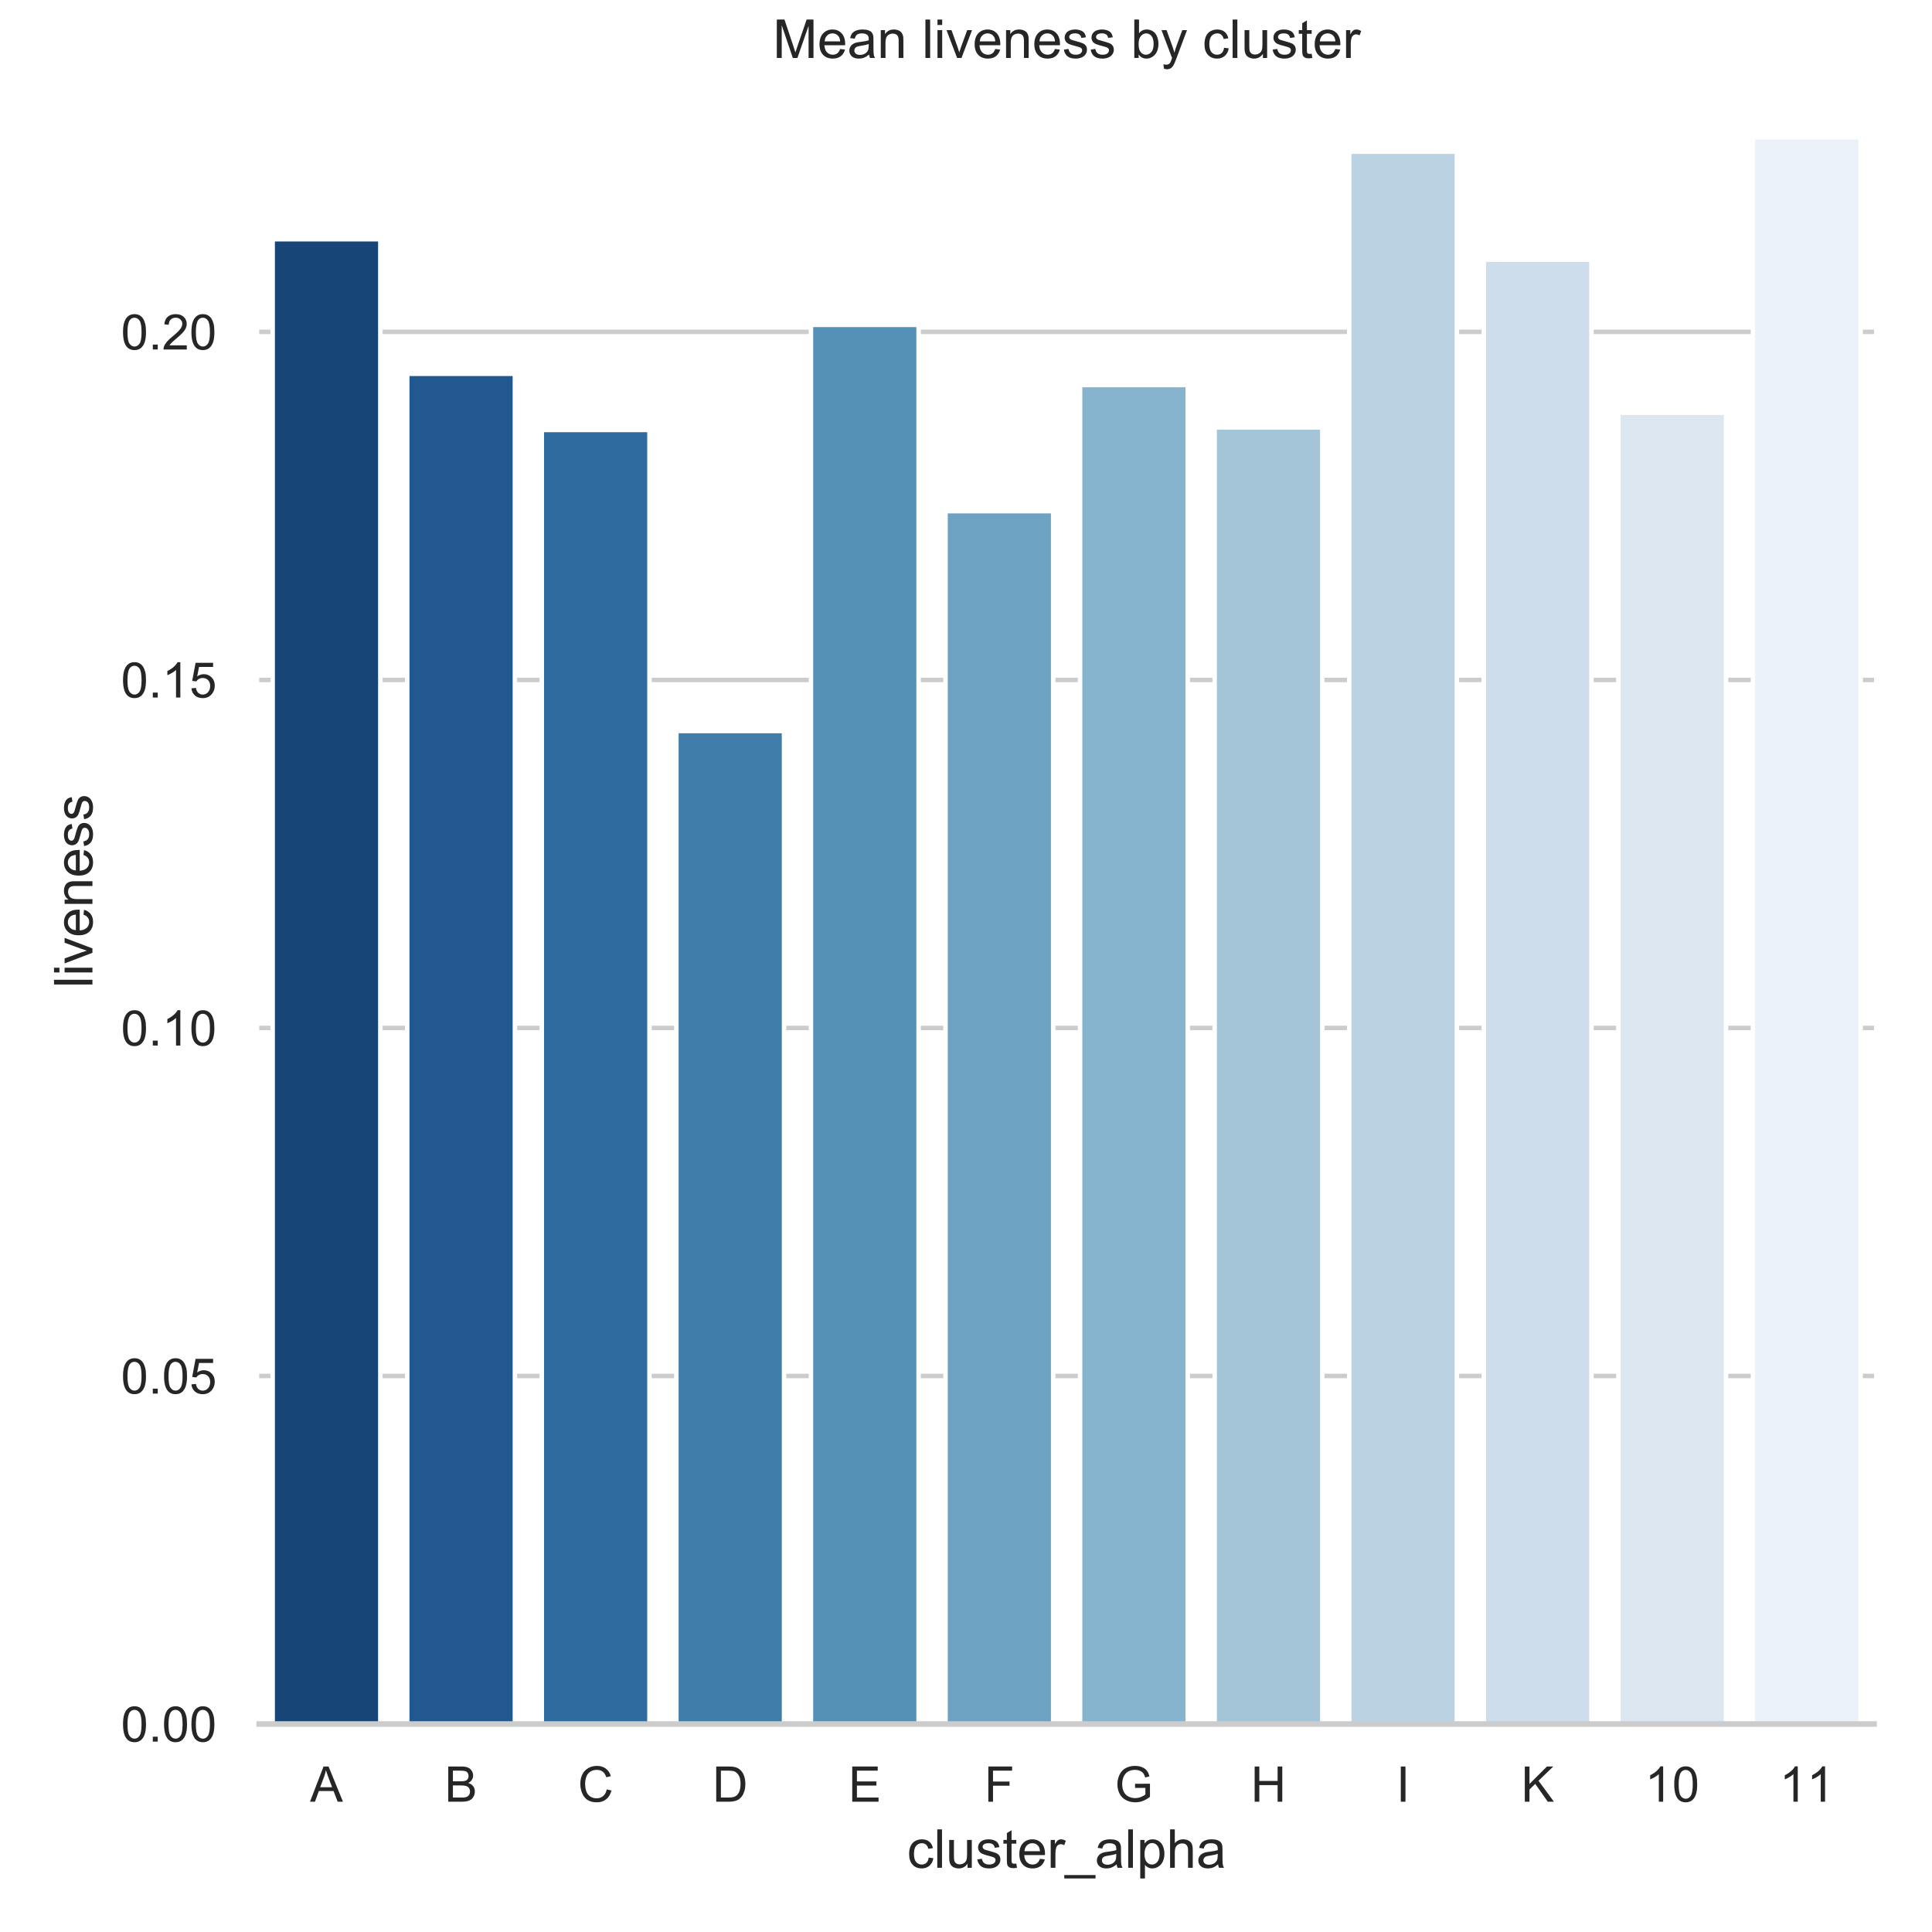
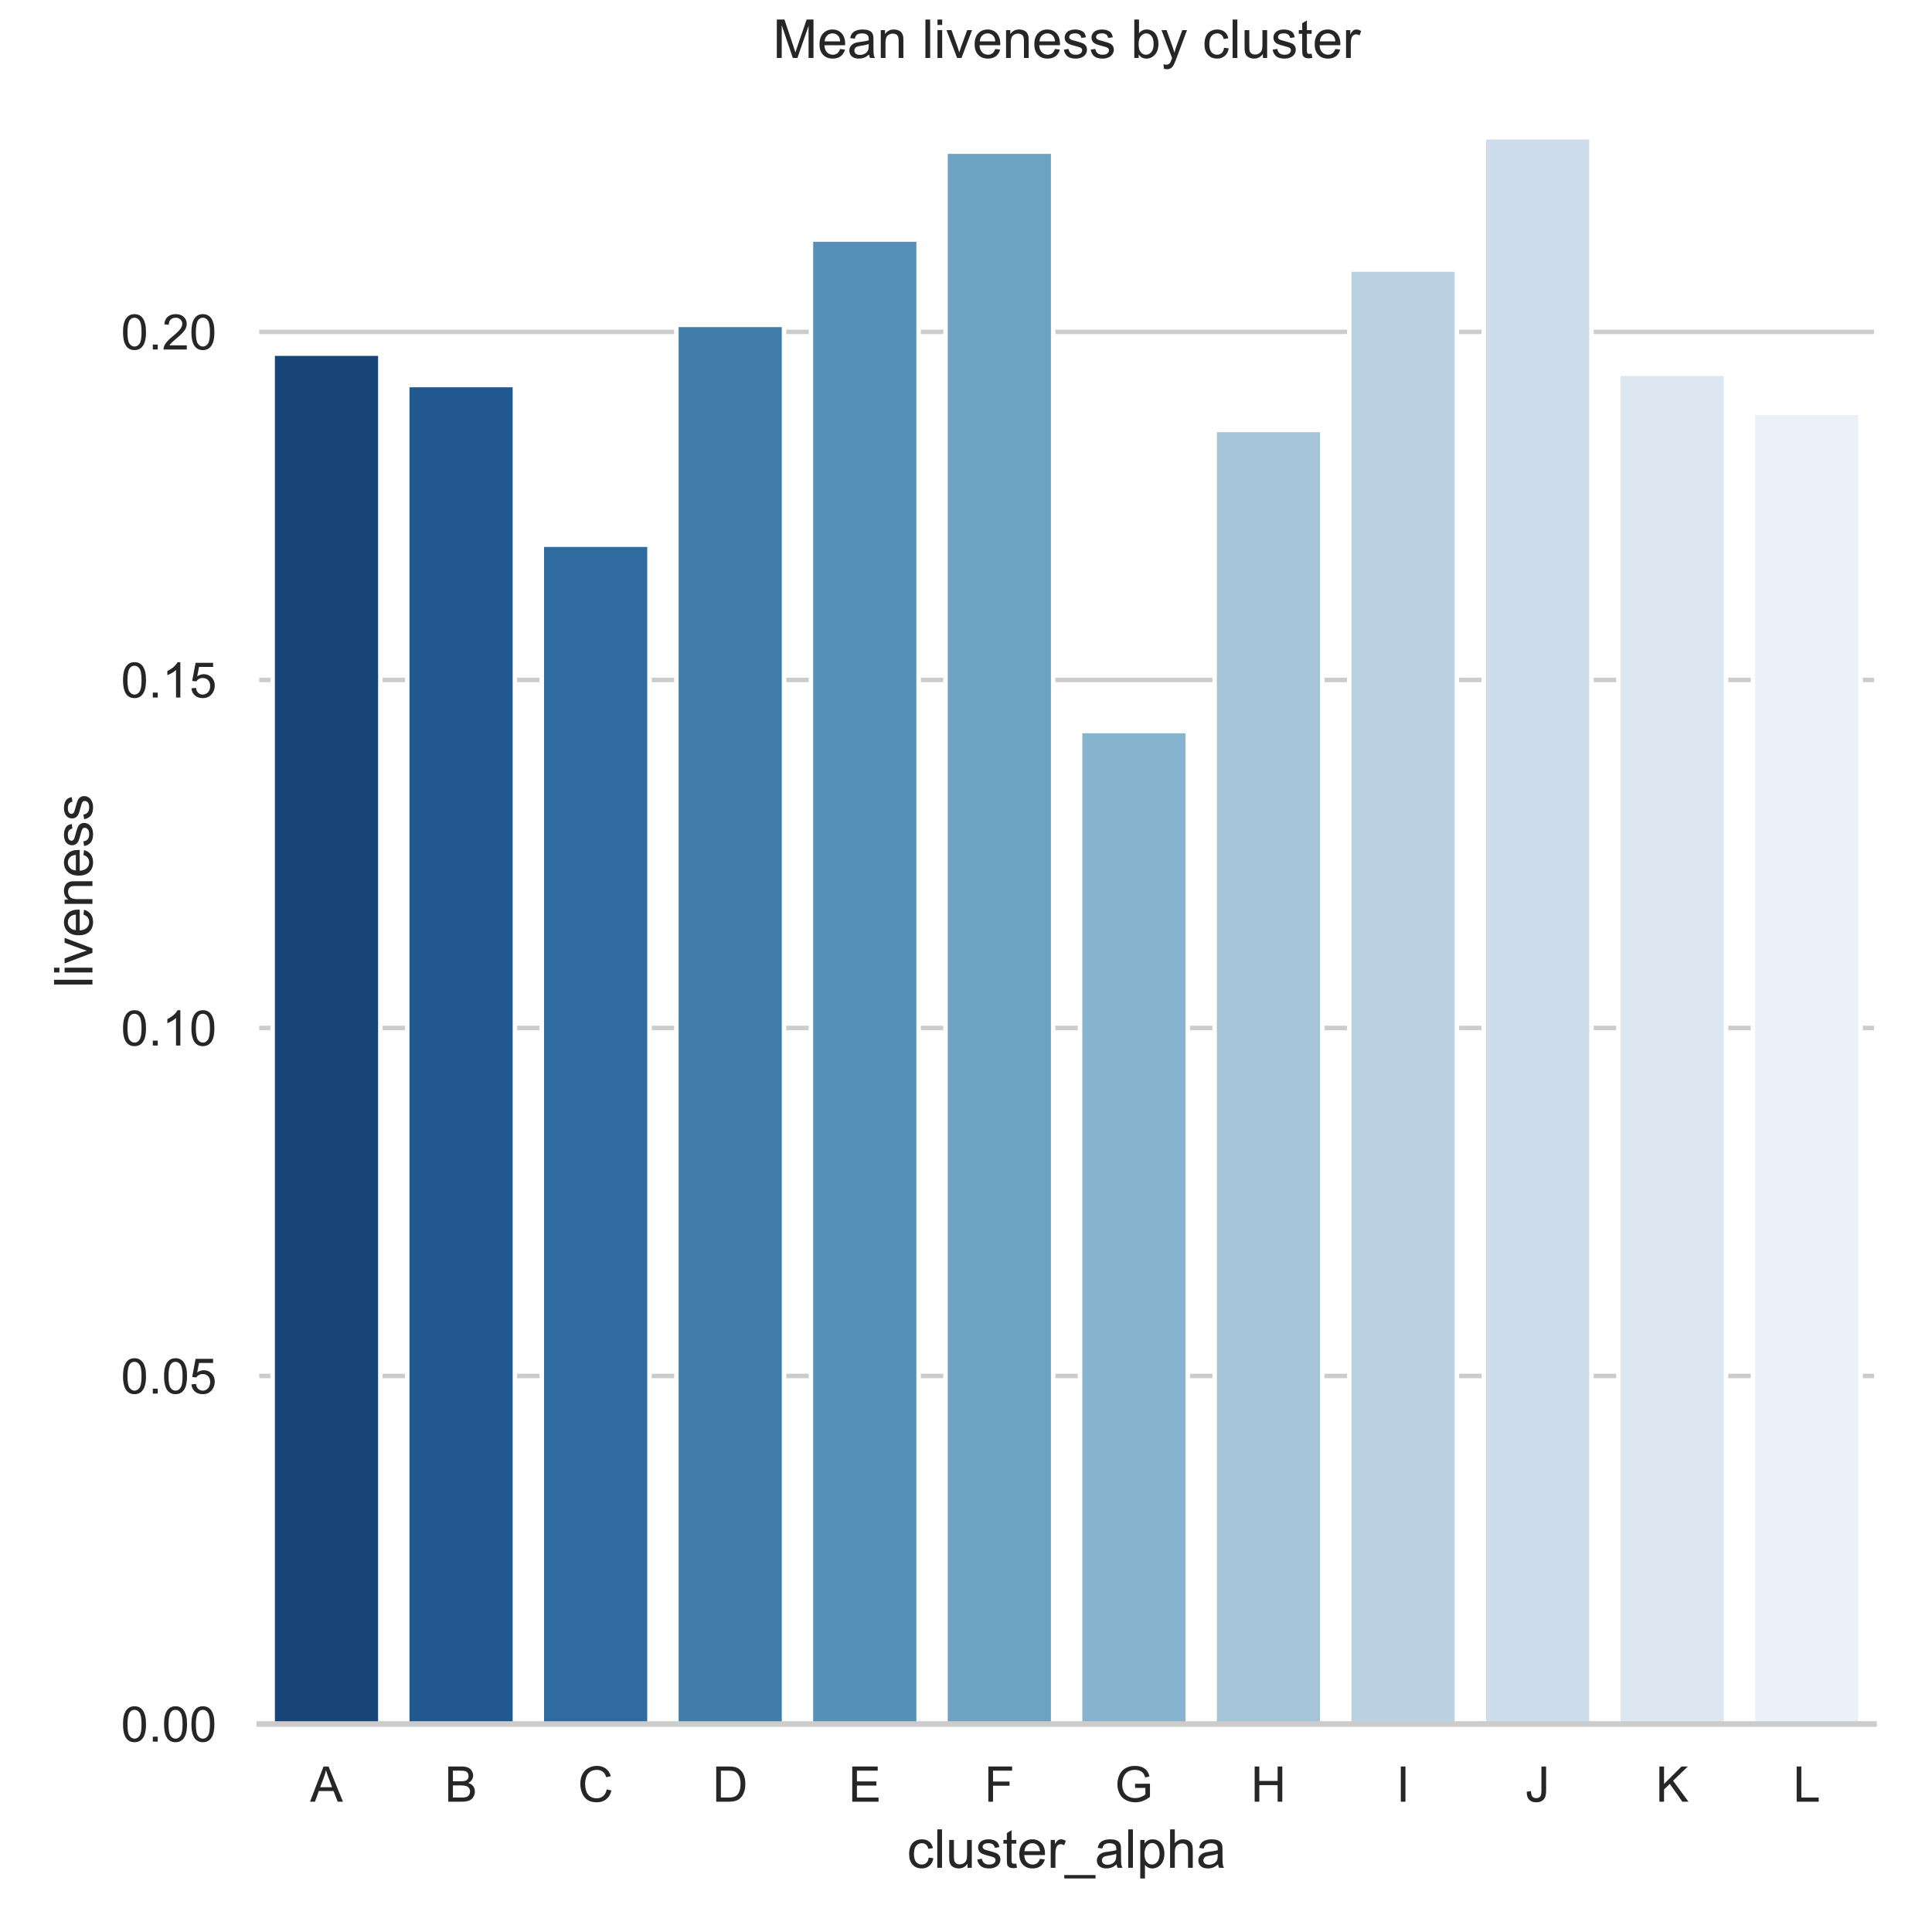
<svg xmlns="http://www.w3.org/2000/svg" xmlns:xlink="http://www.w3.org/1999/xlink" height="432pt" version="1.1" viewBox="0 0 432 432" width="432pt">
  <defs>
    <style type="text/css">
*{stroke-linecap:butt;stroke-linejoin:round;}
  </style>
  </defs>
  <g id="figure_1">
    <g id="patch_1">
      <path d="M 0 432  L 432 432  L 432 0  L 0 0  z " style="fill:#ffffff;" />
    </g>
    <g id="axes_1">
      <g id="patch_2">
        <path d="M 57.96 385.493  L 419.04 385.493  L 419.04 12.96  L 57.96 12.96  z " style="fill:#ffffff;" />
      </g>
      <g id="matplotlib.axis_1">
        <g id="xtick_1">
          <g id="text_1">
            <defs>
              <path d="M -0.141 0  L 27.344 71.578  L 37.547 71.578  L 66.844 0  L 56.062 0  L 47.703 21.688  L 17.781 21.688  L 9.906 0  z M 20.516 29.391  L 44.781 29.391  L 37.312 49.219  Q 33.891 58.25 32.234 64.062  Q 30.859 57.172 28.375 50.391  z " id="ArialMT-65" />
            </defs>
            <g style="fill:#262626;" transform="translate(69.33633 402.8667)scale(0.11 -0.11)">
              <use xlink:href="#ArialMT-65" />
            </g>
          </g>
        </g>
        <g id="xtick_2">
          <g id="text_2">
            <defs>
              <path d="M 7.328 0  L 7.328 71.578  L 34.188 71.578  Q 42.391 71.578 47.344 69.406  Q 52.297 67.234 55.094 62.719  Q 57.906 58.203 57.906 53.266  Q 57.906 48.688 55.422 44.625  Q 52.938 40.578 47.906 38.094  Q 54.391 36.188 57.875 31.594  Q 61.375 27 61.375 20.75  Q 61.375 15.719 59.25 11.391  Q 57.125 7.078 54 4.734  Q 50.875 2.391 46.156 1.188  Q 41.453 0 34.625 0  z M 16.797 41.5  L 32.281 41.5  Q 38.578 41.5 41.312 42.328  Q 44.922 43.406 46.75 45.891  Q 48.578 48.391 48.578 52.156  Q 48.578 55.719 46.875 58.422  Q 45.172 61.141 41.984 62.141  Q 38.812 63.141 31.109 63.141  L 16.797 63.141  z M 16.797 8.453  L 34.625 8.453  Q 39.203 8.453 41.062 8.797  Q 44.344 9.375 46.531 10.734  Q 48.734 12.109 50.141 14.719  Q 51.562 17.328 51.562 20.75  Q 51.562 24.75 49.516 27.703  Q 47.469 30.672 43.828 31.859  Q 40.188 33.062 33.344 33.062  L 16.797 33.062  z " id="ArialMT-66" />
            </defs>
            <g style="fill:#262626;" transform="translate(99.42633 402.8667)scale(0.11 -0.11)">
              <use xlink:href="#ArialMT-66" />
            </g>
          </g>
        </g>
        <g id="xtick_3">
          <g id="text_3">
            <defs>
              <path d="M 58.797 25.094  L 68.266 22.703  Q 65.281 11.031 57.547 4.906  Q 49.812 -1.219 38.625 -1.219  Q 27.047 -1.219 19.797 3.484  Q 12.547 8.203 8.766 17.141  Q 4.984 26.078 4.984 36.328  Q 4.984 47.516 9.25 55.828  Q 13.531 64.156 21.406 68.469  Q 29.297 72.797 38.766 72.797  Q 49.516 72.797 56.828 67.328  Q 64.156 61.859 67.047 51.953  L 57.719 49.75  Q 55.219 57.562 50.484 61.125  Q 45.75 64.703 38.578 64.703  Q 30.328 64.703 24.781 60.734  Q 19.234 56.781 16.984 50.109  Q 14.75 43.453 14.75 36.375  Q 14.75 27.25 17.406 20.438  Q 20.062 13.625 25.672 10.25  Q 31.297 6.891 37.844 6.891  Q 45.797 6.891 51.312 11.469  Q 56.844 16.062 58.797 25.094  z " id="ArialMT-67" />
            </defs>
            <g style="fill:#262626;" transform="translate(129.213 402.8667)scale(0.11 -0.11)">
              <use xlink:href="#ArialMT-67" />
            </g>
          </g>
        </g>
        <g id="xtick_4">
          <g id="text_4">
            <defs>
              <path d="M 7.719 0  L 7.719 71.578  L 32.375 71.578  Q 40.719 71.578 45.125 70.562  Q 51.266 69.141 55.609 65.438  Q 61.281 60.641 64.078 53.188  Q 66.891 45.75 66.891 36.188  Q 66.891 28.031 64.984 21.734  Q 63.094 15.438 60.109 11.297  Q 57.125 7.172 53.578 4.797  Q 50.047 2.438 45.047 1.219  Q 40.047 0 33.547 0  z M 17.188 8.453  L 32.469 8.453  Q 39.547 8.453 43.578 9.766  Q 47.609 11.078 50 13.484  Q 53.375 16.844 55.25 22.531  Q 57.125 28.219 57.125 36.328  Q 57.125 47.562 53.438 53.594  Q 49.75 59.625 44.484 61.672  Q 40.672 63.141 32.234 63.141  L 17.188 63.141  z " id="ArialMT-68" />
            </defs>
            <g style="fill:#262626;" transform="translate(159.303 402.8667)scale(0.11 -0.11)">
              <use xlink:href="#ArialMT-68" />
            </g>
          </g>
        </g>
        <g id="xtick_5">
          <g id="text_5">
            <defs>
              <path d="M 7.906 0  L 7.906 71.578  L 59.672 71.578  L 59.672 63.141  L 17.391 63.141  L 17.391 41.219  L 56.984 41.219  L 56.984 32.812  L 17.391 32.812  L 17.391 8.453  L 61.328 8.453  L 61.328 0  z " id="ArialMT-69" />
            </defs>
            <g style="fill:#262626;" transform="translate(189.6963 402.8667)scale(0.11 -0.11)">
              <use xlink:href="#ArialMT-69" />
            </g>
          </g>
        </g>
        <g id="xtick_6">
          <g id="text_6">
            <defs>
              <path d="M 8.203 0  L 8.203 71.578  L 56.5 71.578  L 56.5 63.141  L 17.672 63.141  L 17.672 40.969  L 51.266 40.969  L 51.266 32.516  L 17.672 32.516  L 17.672 0  z " id="ArialMT-70" />
            </defs>
            <g style="fill:#262626;" transform="translate(220.0957 402.8667)scale(0.11 -0.11)">
              <use xlink:href="#ArialMT-70" />
            </g>
          </g>
        </g>
        <g id="xtick_7">
          <g id="text_7">
            <defs>
              <path d="M 41.219 28.078  L 41.219 36.469  L 71.531 36.531  L 71.531 9.969  Q 64.547 4.391 57.125 1.578  Q 49.703 -1.219 41.891 -1.219  Q 31.344 -1.219 22.719 3.297  Q 14.109 7.812 9.719 16.359  Q 5.328 24.906 5.328 35.453  Q 5.328 45.906 9.688 54.953  Q 14.062 64.016 22.266 68.406  Q 30.469 72.797 41.156 72.797  Q 48.922 72.797 55.188 70.281  Q 61.469 67.781 65.031 63.281  Q 68.609 58.797 70.453 51.562  L 61.922 49.219  Q 60.297 54.688 57.906 57.812  Q 55.516 60.938 51.062 62.812  Q 46.625 64.703 41.219 64.703  Q 34.719 64.703 29.984 62.719  Q 25.25 60.75 22.344 57.516  Q 19.438 54.297 17.828 50.438  Q 15.094 43.797 15.094 36.031  Q 15.094 26.469 18.391 20.016  Q 21.688 13.578 27.984 10.453  Q 34.281 7.328 41.359 7.328  Q 47.516 7.328 53.375 9.688  Q 59.234 12.062 62.25 14.75  L 62.25 28.078  z " id="ArialMT-71" />
            </defs>
            <g style="fill:#262626;" transform="translate(249.267 402.8667)scale(0.11 -0.11)">
              <use xlink:href="#ArialMT-71" />
            </g>
          </g>
        </g>
        <g id="xtick_8">
          <g id="text_8">
            <defs>
              <path d="M 8.016 0  L 8.016 71.578  L 17.484 71.578  L 17.484 42.188  L 54.688 42.188  L 54.688 71.578  L 64.156 71.578  L 64.156 0  L 54.688 0  L 54.688 33.734  L 17.484 33.734  L 17.484 0  z " id="ArialMT-72" />
            </defs>
            <g style="fill:#262626;" transform="translate(279.663 402.8667)scale(0.11 -0.11)">
              <use xlink:href="#ArialMT-72" />
            </g>
          </g>
        </g>
        <g id="xtick_9">
          <g id="text_9">
            <defs>
              <path d="M 9.328 0  L 9.328 71.578  L 18.797 71.578  L 18.797 0  z " id="ArialMT-73" />
            </defs>
            <g style="fill:#262626;" transform="translate(312.197 402.8667)scale(0.11 -0.11)">
              <use xlink:href="#ArialMT-73" />
            </g>
          </g>
        </g>
        <g id="xtick_10">
          <g id="text_10">
            <defs>
-               <path d="M 7.328 0  L 7.328 71.578  L 16.797 71.578  L 16.797 36.078  L 52.344 71.578  L 65.188 71.578  L 35.156 42.578  L 66.5 0  L 54 0  L 28.516 36.234  L 16.797 24.812  L 16.797 0  z " id="ArialMT-75" />
-             </defs>
-             <g style="fill:#262626;" transform="translate(340.1463 402.8667)scale(0.11 -0.11)">
-               <use xlink:href="#ArialMT-75" />
+               <path d="M 2.875 20.312  L 11.422 21.484  Q 11.766 13.281 14.5 10.25  Q 17.234 7.234 22.078 7.234  Q 25.641 7.234 28.219 8.859  Q 30.812 10.5 31.781 13.297  Q 32.766 16.109 32.766 22.266  L 32.766 71.578  L 42.234 71.578  L 42.234 22.797  Q 42.234 13.812 40.062 8.875  Q 37.891 3.953 33.172 1.359  Q 28.469 -1.219 22.125 -1.219  Q 12.703 -1.219 7.688 4.203  Q 2.688 9.625 2.875 20.312  z " id="ArialMT-74" />
+             </defs>
+             <g style="fill:#262626;" transform="translate(341.065 402.8667)scale(0.11 -0.11)">
+               <use xlink:href="#ArialMT-74" />
            </g>
          </g>
        </g>
        <g id="xtick_11">
          <g id="text_11">
            <defs>
-               <path d="M 37.25 0  L 28.469 0  L 28.469 56  Q 25.297 52.984 20.141 49.953  Q 14.984 46.922 10.891 45.406  L 10.891 53.906  Q 18.266 57.375 23.781 62.297  Q 29.297 67.234 31.594 71.875  L 37.25 71.875  z " id="ArialMT-49" />
-               <path d="M 4.156 35.297  Q 4.156 48 6.766 55.734  Q 9.375 63.484 14.516 67.672  Q 19.672 71.875 27.484 71.875  Q 33.25 71.875 37.594 69.547  Q 41.938 67.234 44.766 62.859  Q 47.609 58.5 49.219 52.219  Q 50.828 45.953 50.828 35.297  Q 50.828 22.703 48.234 14.969  Q 45.656 7.234 40.5 3  Q 35.359 -1.219 27.484 -1.219  Q 17.141 -1.219 11.234 6.203  Q 4.156 15.141 4.156 35.297  z M 13.188 35.297  Q 13.188 17.672 17.312 11.828  Q 21.438 6 27.484 6  Q 33.547 6 37.672 11.859  Q 41.797 17.719 41.797 35.297  Q 41.797 52.984 37.672 58.781  Q 33.547 64.594 27.391 64.594  Q 21.344 64.594 17.719 59.469  Q 13.188 52.938 13.188 35.297  z " id="ArialMT-48" />
-             </defs>
-             <g style="fill:#262626;" transform="translate(367.788 402.8667)scale(0.11 -0.11)">
-               <use xlink:href="#ArialMT-49" />
-               <use x="55.615" xlink:href="#ArialMT-48" />
+               <path d="M 7.328 0  L 7.328 71.578  L 16.797 71.578  L 16.797 36.078  L 52.344 71.578  L 65.188 71.578  L 35.156 42.578  L 66.5 0  L 54 0  L 28.516 36.234  L 16.797 24.812  L 16.797 0  z " id="ArialMT-75" />
+             </defs>
+             <g style="fill:#262626;" transform="translate(370.2363 402.8667)scale(0.11 -0.11)">
+               <use xlink:href="#ArialMT-75" />
            </g>
          </g>
        </g>
        <g id="xtick_12">
          <g id="text_12">
-             <g style="fill:#262626;" transform="translate(397.884 402.8667)scale(0.11 -0.11)">
-               <use xlink:href="#ArialMT-49" />
-               <use x="55.506" xlink:href="#ArialMT-49" />
+             <defs>
+               <path d="M 7.328 0  L 7.328 71.578  L 16.797 71.578  L 16.797 8.453  L 52.047 8.453  L 52.047 0  z " id="ArialMT-76" />
+             </defs>
+             <g style="fill:#262626;" transform="translate(400.9365 402.8667)scale(0.11 -0.11)">
+               <use xlink:href="#ArialMT-76" />
            </g>
          </g>
        </g>
        <g id="text_13">
          <defs>
            <path d="M 40.438 19  L 49.078 17.875  Q 47.656 8.938 41.812 3.875  Q 35.984 -1.172 27.484 -1.172  Q 16.844 -1.172 10.375 5.781  Q 3.906 12.75 3.906 25.734  Q 3.906 34.125 6.688 40.422  Q 9.469 46.734 15.156 49.875  Q 20.844 53.031 27.547 53.031  Q 35.984 53.031 41.359 48.75  Q 46.734 44.484 48.25 36.625  L 39.703 35.297  Q 38.484 40.531 35.375 43.156  Q 32.281 45.797 27.875 45.797  Q 21.234 45.797 17.078 41.031  Q 12.938 36.281 12.938 25.984  Q 12.938 15.531 16.938 10.797  Q 20.953 6.062 27.391 6.062  Q 32.562 6.062 36.031 9.234  Q 39.5 12.406 40.438 19  z " id="ArialMT-99" />
            <path d="M 6.391 0  L 6.391 71.578  L 15.188 71.578  L 15.188 0  z " id="ArialMT-108" />
            <path d="M 40.578 0  L 40.578 7.625  Q 34.516 -1.172 24.125 -1.172  Q 19.531 -1.172 15.547 0.578  Q 11.578 2.344 9.641 5  Q 7.719 7.672 6.938 11.531  Q 6.391 14.109 6.391 19.734  L 6.391 51.859  L 15.188 51.859  L 15.188 23.094  Q 15.188 16.219 15.719 13.812  Q 16.547 10.359 19.234 8.375  Q 21.922 6.391 25.875 6.391  Q 29.828 6.391 33.297 8.422  Q 36.766 10.453 38.203 13.938  Q 39.656 17.438 39.656 24.078  L 39.656 51.859  L 48.438 51.859  L 48.438 0  z " id="ArialMT-117" />
            <path d="M 3.078 15.484  L 11.766 16.844  Q 12.5 11.625 15.844 8.844  Q 19.188 6.062 25.203 6.062  Q 31.25 6.062 34.172 8.516  Q 37.109 10.984 37.109 14.312  Q 37.109 17.281 34.516 19  Q 32.719 20.172 25.531 21.969  Q 15.875 24.422 12.141 26.203  Q 8.406 27.984 6.469 31.125  Q 4.547 34.281 4.547 38.094  Q 4.547 41.547 6.125 44.5  Q 7.719 47.469 10.453 49.422  Q 12.5 50.922 16.031 51.969  Q 19.578 53.031 23.641 53.031  Q 29.734 53.031 34.344 51.266  Q 38.969 49.516 41.156 46.5  Q 43.359 43.5 44.188 38.484  L 35.594 37.312  Q 35.016 41.312 32.203 43.547  Q 29.391 45.797 24.266 45.797  Q 18.219 45.797 15.625 43.797  Q 13.031 41.797 13.031 39.109  Q 13.031 37.406 14.109 36.031  Q 15.188 34.625 17.484 33.688  Q 18.797 33.203 25.25 31.453  Q 34.578 28.953 38.25 27.359  Q 41.938 25.781 44.031 22.75  Q 46.141 19.734 46.141 15.234  Q 46.141 10.844 43.578 6.953  Q 41.016 3.078 36.172 0.953  Q 31.344 -1.172 25.25 -1.172  Q 15.141 -1.172 9.844 3.031  Q 4.547 7.234 3.078 15.484  z " id="ArialMT-115" />
            <path d="M 25.781 7.859  L 27.047 0.094  Q 23.344 -0.688 20.406 -0.688  Q 15.625 -0.688 12.984 0.828  Q 10.359 2.344 9.281 4.812  Q 8.203 7.281 8.203 15.188  L 8.203 45.016  L 1.766 45.016  L 1.766 51.859  L 8.203 51.859  L 8.203 64.703  L 16.938 69.969  L 16.938 51.859  L 25.781 51.859  L 25.781 45.016  L 16.938 45.016  L 16.938 14.703  Q 16.938 10.938 17.406 9.859  Q 17.875 8.797 18.922 8.156  Q 19.969 7.516 21.922 7.516  Q 23.391 7.516 25.781 7.859  z " id="ArialMT-116" />
            <path d="M 42.094 16.703  L 51.172 15.578  Q 49.031 7.625 43.219 3.219  Q 37.406 -1.172 28.375 -1.172  Q 17 -1.172 10.328 5.828  Q 3.656 12.844 3.656 25.484  Q 3.656 38.578 10.391 45.797  Q 17.141 53.031 27.875 53.031  Q 38.281 53.031 44.875 45.953  Q 51.469 38.875 51.469 26.031  Q 51.469 25.25 51.422 23.688  L 12.75 23.688  Q 13.234 15.141 17.578 10.594  Q 21.922 6.062 28.422 6.062  Q 33.25 6.062 36.672 8.594  Q 40.094 11.141 42.094 16.703  z M 13.234 30.906  L 42.188 30.906  Q 41.609 37.453 38.875 40.719  Q 34.672 45.797 27.984 45.797  Q 21.922 45.797 17.797 41.75  Q 13.672 37.703 13.234 30.906  z " id="ArialMT-101" />
            <path d="M 6.5 0  L 6.5 51.859  L 14.406 51.859  L 14.406 44  Q 17.438 49.516 20 51.266  Q 22.562 53.031 25.641 53.031  Q 30.078 53.031 34.672 50.203  L 31.641 42.047  Q 28.422 43.953 25.203 43.953  Q 22.312 43.953 20.016 42.219  Q 17.719 40.484 16.75 37.406  Q 15.281 32.719 15.281 27.156  L 15.281 0  z " id="ArialMT-114" />
            <path d="M -1.516 -19.875  L -1.516 -13.531  L 56.734 -13.531  L 56.734 -19.875  z " id="ArialMT-95" />
            <path d="M 40.438 6.391  Q 35.547 2.25 31.031 0.531  Q 26.516 -1.172 21.344 -1.172  Q 12.797 -1.172 8.203 3  Q 3.609 7.172 3.609 13.672  Q 3.609 17.484 5.344 20.625  Q 7.078 23.781 9.891 25.688  Q 12.703 27.594 16.219 28.562  Q 18.797 29.25 24.031 29.891  Q 34.672 31.156 39.703 32.906  Q 39.75 34.719 39.75 35.203  Q 39.75 40.578 37.25 42.781  Q 33.891 45.75 27.25 45.75  Q 21.047 45.75 18.094 43.578  Q 15.141 41.406 13.719 35.891  L 5.125 37.062  Q 6.297 42.578 8.984 45.969  Q 11.672 49.359 16.75 51.188  Q 21.828 53.031 28.516 53.031  Q 35.156 53.031 39.297 51.469  Q 43.453 49.906 45.406 47.531  Q 47.359 45.172 48.141 41.547  Q 48.578 39.312 48.578 33.453  L 48.578 21.734  Q 48.578 9.469 49.141 6.219  Q 49.703 2.984 51.375 0  L 42.188 0  Q 40.828 2.734 40.438 6.391  z M 39.703 26.031  Q 34.906 24.078 25.344 22.703  Q 19.922 21.922 17.672 20.938  Q 15.438 19.969 14.203 18.094  Q 12.984 16.219 12.984 13.922  Q 12.984 10.406 15.641 8.062  Q 18.312 5.719 23.438 5.719  Q 28.516 5.719 32.469 7.938  Q 36.422 10.156 38.281 14.016  Q 39.703 17 39.703 22.797  z " id="ArialMT-97" />
            <path d="M 6.594 -19.875  L 6.594 51.859  L 14.594 51.859  L 14.594 45.125  Q 17.438 49.078 21 51.047  Q 24.562 53.031 29.641 53.031  Q 36.281 53.031 41.359 49.609  Q 46.438 46.188 49.016 39.953  Q 51.609 33.734 51.609 26.312  Q 51.609 18.359 48.75 11.984  Q 45.906 5.609 40.453 2.219  Q 35.016 -1.172 29 -1.172  Q 24.609 -1.172 21.109 0.688  Q 17.625 2.547 15.375 5.375  L 15.375 -19.875  z M 14.547 25.641  Q 14.547 15.625 18.594 10.844  Q 22.656 6.062 28.422 6.062  Q 34.281 6.062 38.453 11.016  Q 42.625 15.969 42.625 26.375  Q 42.625 36.281 38.547 41.203  Q 34.469 46.141 28.812 46.141  Q 23.188 46.141 18.859 40.891  Q 14.547 35.641 14.547 25.641  z " id="ArialMT-112" />
            <path d="M 6.594 0  L 6.594 71.578  L 15.375 71.578  L 15.375 45.906  Q 21.531 53.031 30.906 53.031  Q 36.672 53.031 40.922 50.75  Q 45.172 48.484 47 44.484  Q 48.828 40.484 48.828 32.859  L 48.828 0  L 40.047 0  L 40.047 32.859  Q 40.047 39.453 37.188 42.453  Q 34.328 45.453 29.109 45.453  Q 25.203 45.453 21.75 43.422  Q 18.312 41.406 16.844 37.938  Q 15.375 34.469 15.375 28.375  L 15.375 0  z " id="ArialMT-104" />
          </defs>
          <g style="fill:#262626;" transform="translate(202.8131 417.6423)scale(0.12 -0.12)">
            <use xlink:href="#ArialMT-99" />
            <use x="50" xlink:href="#ArialMT-108" />
            <use x="72.217" xlink:href="#ArialMT-117" />
            <use x="127.832" xlink:href="#ArialMT-115" />
            <use x="177.832" xlink:href="#ArialMT-116" />
            <use x="205.615" xlink:href="#ArialMT-101" />
            <use x="261.23" xlink:href="#ArialMT-114" />
            <use x="294.531" xlink:href="#ArialMT-95" />
            <use x="350.146" xlink:href="#ArialMT-97" />
            <use x="405.762" xlink:href="#ArialMT-108" />
            <use x="427.979" xlink:href="#ArialMT-112" />
            <use x="483.594" xlink:href="#ArialMT-104" />
            <use x="539.209" xlink:href="#ArialMT-97" />
          </g>
        </g>
      </g>
      <g id="matplotlib.axis_2">
        <g id="ytick_1">
          <g id="line2d_1">
-             <path clip-path="url(#p81f42ca2e7)" d="M 57.96 385.493  L 419.04 385.493  " style="fill:none;stroke:#cccccc;stroke-linecap:round;" />
+             <path clip-path="url(#p979e110d75)" d="M 57.96 385.493  L 419.04 385.493  " style="fill:none;stroke:#cccccc;stroke-linecap:round;" />
          </g>
          <g id="text_14">
            <defs>
+               <path d="M 4.156 35.297  Q 4.156 48 6.766 55.734  Q 9.375 63.484 14.516 67.672  Q 19.672 71.875 27.484 71.875  Q 33.25 71.875 37.594 69.547  Q 41.938 67.234 44.766 62.859  Q 47.609 58.5 49.219 52.219  Q 50.828 45.953 50.828 35.297  Q 50.828 22.703 48.234 14.969  Q 45.656 7.234 40.5 3  Q 35.359 -1.219 27.484 -1.219  Q 17.141 -1.219 11.234 6.203  Q 4.156 15.141 4.156 35.297  z M 13.188 35.297  Q 13.188 17.672 17.312 11.828  Q 21.438 6 27.484 6  Q 33.547 6 37.672 11.859  Q 41.797 17.719 41.797 35.297  Q 41.797 52.984 37.672 58.781  Q 33.547 64.594 27.391 64.594  Q 21.344 64.594 17.719 59.469  Q 13.188 52.938 13.188 35.297  z " id="ArialMT-48" />
              <path d="M 9.078 0  L 9.078 10.016  L 19.094 10.016  L 19.094 0  z " id="ArialMT-46" />
            </defs>
            <g style="fill:#262626;" transform="translate(27.05297 389.4299)scale(0.11 -0.11)">
              <use xlink:href="#ArialMT-48" />
              <use x="55.615" xlink:href="#ArialMT-46" />
              <use x="83.398" xlink:href="#ArialMT-48" />
              <use x="139.014" xlink:href="#ArialMT-48" />
            </g>
          </g>
        </g>
        <g id="ytick_2">
          <g id="line2d_2">
-             <path clip-path="url(#p81f42ca2e7)" d="M 57.96 307.672  L 419.04 307.672  " style="fill:none;stroke:#cccccc;stroke-linecap:round;" />
+             <path clip-path="url(#p979e110d75)" d="M 57.96 307.672  L 419.04 307.672  " style="fill:none;stroke:#cccccc;stroke-linecap:round;" />
          </g>
          <g id="text_15">
            <defs>
              <path d="M 4.156 18.75  L 13.375 19.531  Q 14.406 12.797 18.141 9.391  Q 21.875 6 27.156 6  Q 33.5 6 37.891 10.781  Q 42.281 15.578 42.281 23.484  Q 42.281 31 38.062 35.344  Q 33.844 39.703 27 39.703  Q 22.75 39.703 19.328 37.766  Q 15.922 35.844 13.969 32.766  L 5.719 33.844  L 12.641 70.609  L 48.25 70.609  L 48.25 62.203  L 19.672 62.203  L 15.828 42.969  Q 22.266 47.469 29.344 47.469  Q 38.719 47.469 45.156 40.969  Q 51.609 34.469 51.609 24.266  Q 51.609 14.547 45.953 7.469  Q 39.062 -1.219 27.156 -1.219  Q 17.391 -1.219 11.203 4.25  Q 5.031 9.719 4.156 18.75  z " id="ArialMT-53" />
            </defs>
            <g style="fill:#262626;" transform="translate(27.05297 311.6092)scale(0.11 -0.11)">
              <use xlink:href="#ArialMT-48" />
              <use x="55.615" xlink:href="#ArialMT-46" />
              <use x="83.398" xlink:href="#ArialMT-48" />
              <use x="139.014" xlink:href="#ArialMT-53" />
            </g>
          </g>
        </g>
        <g id="ytick_3">
          <g id="line2d_3">
-             <path clip-path="url(#p81f42ca2e7)" d="M 57.96 229.852  L 419.04 229.852  " style="fill:none;stroke:#cccccc;stroke-linecap:round;" />
+             <path clip-path="url(#p979e110d75)" d="M 57.96 229.852  L 419.04 229.852  " style="fill:none;stroke:#cccccc;stroke-linecap:round;" />
          </g>
          <g id="text_16">
+             <defs>
+               <path d="M 37.25 0  L 28.469 0  L 28.469 56  Q 25.297 52.984 20.141 49.953  Q 14.984 46.922 10.891 45.406  L 10.891 53.906  Q 18.266 57.375 23.781 62.297  Q 29.297 67.234 31.594 71.875  L 37.25 71.875  z " id="ArialMT-49" />
+             </defs>
            <g style="fill:#262626;" transform="translate(27.05297 233.7885)scale(0.11 -0.11)">
              <use xlink:href="#ArialMT-48" />
              <use x="55.615" xlink:href="#ArialMT-46" />
              <use x="83.398" xlink:href="#ArialMT-49" />
              <use x="139.014" xlink:href="#ArialMT-48" />
            </g>
          </g>
        </g>
        <g id="ytick_4">
          <g id="line2d_4">
-             <path clip-path="url(#p81f42ca2e7)" d="M 57.96 152.031  L 419.04 152.031  " style="fill:none;stroke:#cccccc;stroke-linecap:round;" />
+             <path clip-path="url(#p979e110d75)" d="M 57.96 152.031  L 419.04 152.031  " style="fill:none;stroke:#cccccc;stroke-linecap:round;" />
          </g>
          <g id="text_17">
            <g style="fill:#262626;" transform="translate(27.05297 155.9679)scale(0.11 -0.11)">
              <use xlink:href="#ArialMT-48" />
              <use x="55.615" xlink:href="#ArialMT-46" />
              <use x="83.398" xlink:href="#ArialMT-49" />
              <use x="139.014" xlink:href="#ArialMT-53" />
            </g>
          </g>
        </g>
        <g id="ytick_5">
          <g id="line2d_5">
-             <path clip-path="url(#p81f42ca2e7)" d="M 57.96 74.21  L 419.04 74.21  " style="fill:none;stroke:#cccccc;stroke-linecap:round;" />
+             <path clip-path="url(#p979e110d75)" d="M 57.96 74.21  L 419.04 74.21  " style="fill:none;stroke:#cccccc;stroke-linecap:round;" />
          </g>
          <g id="text_18">
            <defs>
              <path d="M 50.344 8.453  L 50.344 0  L 3.031 0  Q 2.938 3.172 4.047 6.109  Q 5.859 10.938 9.828 15.625  Q 13.812 20.312 21.344 26.469  Q 33.016 36.031 37.109 41.625  Q 41.219 47.219 41.219 52.203  Q 41.219 57.422 37.469 61  Q 33.734 64.594 27.734 64.594  Q 21.391 64.594 17.578 60.781  Q 13.766 56.984 13.719 50.25  L 4.688 51.172  Q 5.609 61.281 11.656 66.578  Q 17.719 71.875 27.938 71.875  Q 38.234 71.875 44.234 66.156  Q 50.25 60.453 50.25 52  Q 50.25 47.703 48.484 43.547  Q 46.734 39.406 42.656 34.812  Q 38.578 30.219 29.109 22.219  Q 21.188 15.578 18.938 13.203  Q 16.703 10.844 15.234 8.453  z " id="ArialMT-50" />
            </defs>
            <g style="fill:#262626;" transform="translate(27.05297 78.14716)scale(0.11 -0.11)">
              <use xlink:href="#ArialMT-48" />
              <use x="55.615" xlink:href="#ArialMT-46" />
              <use x="83.398" xlink:href="#ArialMT-50" />
              <use x="139.014" xlink:href="#ArialMT-48" />
            </g>
          </g>
        </g>
        <g id="text_19">
          <defs>
            <path d="M 6.641 61.469  L 6.641 71.578  L 15.438 71.578  L 15.438 61.469  z M 6.641 0  L 6.641 51.859  L 15.438 51.859  L 15.438 0  z " id="ArialMT-105" />
            <path d="M 21 0  L 1.266 51.859  L 10.547 51.859  L 21.688 20.797  Q 23.484 15.766 25 10.359  Q 26.172 14.453 28.266 20.219  L 39.797 51.859  L 48.828 51.859  L 29.203 0  z " id="ArialMT-118" />
            <path d="M 6.594 0  L 6.594 51.859  L 14.5 51.859  L 14.5 44.484  Q 20.219 53.031 31 53.031  Q 35.688 53.031 39.625 51.344  Q 43.562 49.656 45.516 46.922  Q 47.469 44.188 48.25 40.438  Q 48.734 37.984 48.734 31.891  L 48.734 0  L 39.938 0  L 39.938 31.547  Q 39.938 36.922 38.906 39.578  Q 37.891 42.234 35.281 43.812  Q 32.672 45.406 29.156 45.406  Q 23.531 45.406 19.453 41.844  Q 15.375 38.281 15.375 28.328  L 15.375 0  z " id="ArialMT-110" />
          </defs>
          <g style="fill:#262626;" transform="translate(20.66797 220.9025)rotate(-90)scale(0.12 -0.12)">
            <use xlink:href="#ArialMT-108" />
            <use x="22.217" xlink:href="#ArialMT-105" />
            <use x="44.434" xlink:href="#ArialMT-118" />
            <use x="94.434" xlink:href="#ArialMT-101" />
            <use x="150.049" xlink:href="#ArialMT-110" />
            <use x="205.664" xlink:href="#ArialMT-101" />
            <use x="261.279" xlink:href="#ArialMT-115" />
            <use x="311.279" xlink:href="#ArialMT-115" />
          </g>
        </g>
      </g>
      <g id="patch_3">
-         <path clip-path="url(#p81f42ca2e7)" d="M 60.969 385.493  L 85.041 385.493  L 85.041 53.491  L 60.969 53.491  z " style="fill:#184578;stroke:#ffffff;stroke-linejoin:miter;" />
+         <path clip-path="url(#p979e110d75)" d="M 60.969 385.493  L 85.041 385.493  L 85.041 79.078  L 60.969 79.078  z " style="fill:#184578;stroke:#ffffff;stroke-linejoin:miter;" />
      </g>
      <g id="patch_4">
-         <path clip-path="url(#p81f42ca2e7)" d="M 91.059 385.493  L 115.131 385.493  L 115.131 83.579  L 91.059 83.579  z " style="fill:#20588f;stroke:#ffffff;stroke-linejoin:miter;" />
+         <path clip-path="url(#p979e110d75)" d="M 91.059 385.493  L 115.131 385.493  L 115.131 86.101  L 91.059 86.101  z " style="fill:#20588f;stroke:#ffffff;stroke-linejoin:miter;" />
      </g>
      <g id="patch_5">
-         <path clip-path="url(#p81f42ca2e7)" d="M 121.149 385.493  L 145.221 385.493  L 145.221 96.141  L 121.149 96.141  z " style="fill:#306b9f;stroke:#ffffff;stroke-linejoin:miter;" />
+         <path clip-path="url(#p979e110d75)" d="M 121.149 385.493  L 145.221 385.493  L 145.221 121.796  L 121.149 121.796  z " style="fill:#306b9f;stroke:#ffffff;stroke-linejoin:miter;" />
      </g>
      <g id="patch_6">
-         <path clip-path="url(#p81f42ca2e7)" d="M 151.239 385.493  L 175.311 385.493  L 175.311 163.461  L 151.239 163.461  z " style="fill:#417dab;stroke:#ffffff;stroke-linejoin:miter;" />
+         <path clip-path="url(#p979e110d75)" d="M 151.239 385.493  L 175.311 385.493  L 175.311 72.636  L 151.239 72.636  z " style="fill:#417dab;stroke:#ffffff;stroke-linejoin:miter;" />
      </g>
      <g id="patch_7">
-         <path clip-path="url(#p81f42ca2e7)" d="M 181.329 385.493  L 205.401 385.493  L 205.401 72.636  L 181.329 72.636  z " style="fill:#5591b7;stroke:#ffffff;stroke-linejoin:miter;" />
+         <path clip-path="url(#p979e110d75)" d="M 181.329 385.493  L 205.401 385.493  L 205.401 53.564  L 181.329 53.564  z " style="fill:#5591b7;stroke:#ffffff;stroke-linejoin:miter;" />
      </g>
      <g id="patch_8">
-         <path clip-path="url(#p81f42ca2e7)" d="M 211.419 385.493  L 235.491 385.493  L 235.491 114.293  L 211.419 114.293  z " style="fill:#6da2c3;stroke:#ffffff;stroke-linejoin:miter;" />
+         <path clip-path="url(#p979e110d75)" d="M 211.419 385.493  L 235.491 385.493  L 235.491 33.914  L 211.419 33.914  z " style="fill:#6da2c3;stroke:#ffffff;stroke-linejoin:miter;" />
      </g>
      <g id="patch_9">
-         <path clip-path="url(#p81f42ca2e7)" d="M 241.509 385.493  L 265.581 385.493  L 265.581 86.101  L 241.509 86.101  z " style="fill:#86b3cd;stroke:#ffffff;stroke-linejoin:miter;" />
+         <path clip-path="url(#p979e110d75)" d="M 241.509 385.493  L 265.581 385.493  L 265.581 163.461  L 241.509 163.461  z " style="fill:#86b3cd;stroke:#ffffff;stroke-linejoin:miter;" />
      </g>
      <g id="patch_10">
-         <path clip-path="url(#p81f42ca2e7)" d="M 271.599 385.493  L 295.671 385.493  L 295.671 95.579  L 271.599 95.579  z " style="fill:#a3c5d7;stroke:#ffffff;stroke-linejoin:miter;" />
+         <path clip-path="url(#p979e110d75)" d="M 271.599 385.493  L 295.671 385.493  L 295.671 96.141  L 271.599 96.141  z " style="fill:#a3c5d7;stroke:#ffffff;stroke-linejoin:miter;" />
      </g>
      <g id="patch_11">
-         <path clip-path="url(#p81f42ca2e7)" d="M 301.689 385.493  L 325.761 385.493  L 325.761 33.914  L 301.689 33.914  z " style="fill:#bbd2e2;stroke:#ffffff;stroke-linejoin:miter;" />
+         <path clip-path="url(#p979e110d75)" d="M 301.689 385.493  L 325.761 385.493  L 325.761 60.281  L 301.689 60.281  z " style="fill:#bbd2e2;stroke:#ffffff;stroke-linejoin:miter;" />
      </g>
      <g id="patch_12">
-         <path clip-path="url(#p81f42ca2e7)" d="M 331.779 385.493  L 355.851 385.493  L 355.851 58.067  L 331.779 58.067  z " style="fill:#ceddeb;stroke:#ffffff;stroke-linejoin:miter;" />
+         <path clip-path="url(#p979e110d75)" d="M 331.779 385.493  L 355.851 385.493  L 355.851 30.7  L 331.779 30.7  z " style="fill:#ceddeb;stroke:#ffffff;stroke-linejoin:miter;" />
      </g>
      <g id="patch_13">
-         <path clip-path="url(#p81f42ca2e7)" d="M 361.869 385.493  L 385.941 385.493  L 385.941 92.277  L 361.869 92.277  z " style="fill:#dce7f2;stroke:#ffffff;stroke-linejoin:miter;" />
+         <path clip-path="url(#p979e110d75)" d="M 361.869 385.493  L 385.941 385.493  L 385.941 83.579  L 361.869 83.579  z " style="fill:#dce7f2;stroke:#ffffff;stroke-linejoin:miter;" />
      </g>
      <g id="patch_14">
-         <path clip-path="url(#p81f42ca2e7)" d="M 391.959 385.493  L 416.031 385.493  L 416.031 30.7  L 391.959 30.7  z " style="fill:#eaf1f8;stroke:#ffffff;stroke-linejoin:miter;" />
+         <path clip-path="url(#p979e110d75)" d="M 391.959 385.493  L 416.031 385.493  L 416.031 92.277  L 391.959 92.277  z " style="fill:#eaf1f8;stroke:#ffffff;stroke-linejoin:miter;" />
      </g>
      <g id="line2d_6">
-         <path clip-path="url(#p81f42ca2e7)" d="M 0 0  " style="fill:none;stroke:#424242;stroke-linecap:round;stroke-width:2.7;" />
+         <path clip-path="url(#p979e110d75)" d="M 0 0  " style="fill:none;stroke:#424242;stroke-linecap:round;stroke-width:2.7;" />
      </g>
      <g id="line2d_7">
-         <path clip-path="url(#p81f42ca2e7)" d="M 0 0  " style="fill:none;stroke:#424242;stroke-linecap:round;stroke-width:2.7;" />
+         <path clip-path="url(#p979e110d75)" d="M 0 0  " style="fill:none;stroke:#424242;stroke-linecap:round;stroke-width:2.7;" />
      </g>
      <g id="line2d_8">
-         <path clip-path="url(#p81f42ca2e7)" d="M 0 0  " style="fill:none;stroke:#424242;stroke-linecap:round;stroke-width:2.7;" />
+         <path clip-path="url(#p979e110d75)" d="M 0 0  " style="fill:none;stroke:#424242;stroke-linecap:round;stroke-width:2.7;" />
      </g>
      <g id="line2d_9">
-         <path clip-path="url(#p81f42ca2e7)" d="M 0 0  " style="fill:none;stroke:#424242;stroke-linecap:round;stroke-width:2.7;" />
+         <path clip-path="url(#p979e110d75)" d="M 0 0  " style="fill:none;stroke:#424242;stroke-linecap:round;stroke-width:2.7;" />
      </g>
      <g id="line2d_10">
-         <path clip-path="url(#p81f42ca2e7)" d="M 0 0  " style="fill:none;stroke:#424242;stroke-linecap:round;stroke-width:2.7;" />
+         <path clip-path="url(#p979e110d75)" d="M 0 0  " style="fill:none;stroke:#424242;stroke-linecap:round;stroke-width:2.7;" />
      </g>
      <g id="line2d_11">
-         <path clip-path="url(#p81f42ca2e7)" d="M 0 0  " style="fill:none;stroke:#424242;stroke-linecap:round;stroke-width:2.7;" />
+         <path clip-path="url(#p979e110d75)" d="M 0 0  " style="fill:none;stroke:#424242;stroke-linecap:round;stroke-width:2.7;" />
      </g>
      <g id="line2d_12">
-         <path clip-path="url(#p81f42ca2e7)" d="M 0 0  " style="fill:none;stroke:#424242;stroke-linecap:round;stroke-width:2.7;" />
+         <path clip-path="url(#p979e110d75)" d="M 0 0  " style="fill:none;stroke:#424242;stroke-linecap:round;stroke-width:2.7;" />
      </g>
      <g id="line2d_13">
-         <path clip-path="url(#p81f42ca2e7)" d="M 0 0  " style="fill:none;stroke:#424242;stroke-linecap:round;stroke-width:2.7;" />
+         <path clip-path="url(#p979e110d75)" d="M 0 0  " style="fill:none;stroke:#424242;stroke-linecap:round;stroke-width:2.7;" />
      </g>
      <g id="line2d_14">
-         <path clip-path="url(#p81f42ca2e7)" d="M 0 0  " style="fill:none;stroke:#424242;stroke-linecap:round;stroke-width:2.7;" />
+         <path clip-path="url(#p979e110d75)" d="M 0 0  " style="fill:none;stroke:#424242;stroke-linecap:round;stroke-width:2.7;" />
      </g>
      <g id="line2d_15">
-         <path clip-path="url(#p81f42ca2e7)" d="M 0 0  " style="fill:none;stroke:#424242;stroke-linecap:round;stroke-width:2.7;" />
+         <path clip-path="url(#p979e110d75)" d="M 0 0  " style="fill:none;stroke:#424242;stroke-linecap:round;stroke-width:2.7;" />
      </g>
      <g id="line2d_16">
-         <path clip-path="url(#p81f42ca2e7)" d="M 0 0  " style="fill:none;stroke:#424242;stroke-linecap:round;stroke-width:2.7;" />
+         <path clip-path="url(#p979e110d75)" d="M 0 0  " style="fill:none;stroke:#424242;stroke-linecap:round;stroke-width:2.7;" />
      </g>
      <g id="line2d_17">
-         <path clip-path="url(#p81f42ca2e7)" d="M 0 0  " style="fill:none;stroke:#424242;stroke-linecap:round;stroke-width:2.7;" />
+         <path clip-path="url(#p979e110d75)" d="M 0 0  " style="fill:none;stroke:#424242;stroke-linecap:round;stroke-width:2.7;" />
      </g>
      <g id="patch_15">
        <path d="M 57.96 385.493  L 419.04 385.493  " style="fill:none;stroke:#cccccc;stroke-linecap:square;stroke-linejoin:miter;stroke-width:1.25;" />
      </g>
      <g id="text_20">
        <defs>
          <path d="M 7.422 0  L 7.422 71.578  L 21.688 71.578  L 38.625 20.906  Q 40.969 13.812 42.047 10.297  Q 43.266 14.203 45.844 21.781  L 62.984 71.578  L 75.734 71.578  L 75.734 0  L 66.609 0  L 66.609 59.906  L 45.797 0  L 37.25 0  L 16.547 60.938  L 16.547 0  z " id="ArialMT-77" />
          <path id="ArialMT-32" />
          <path d="M 14.703 0  L 6.547 0  L 6.547 71.578  L 15.328 71.578  L 15.328 46.047  Q 20.906 53.031 29.547 53.031  Q 34.328 53.031 38.594 51.094  Q 42.875 49.172 45.625 45.672  Q 48.391 42.188 49.953 37.25  Q 51.516 32.328 51.516 26.703  Q 51.516 13.375 44.922 6.094  Q 38.328 -1.172 29.109 -1.172  Q 19.922 -1.172 14.703 6.5  z M 14.594 26.312  Q 14.594 17 17.141 12.844  Q 21.297 6.062 28.375 6.062  Q 34.125 6.062 38.328 11.062  Q 42.531 16.062 42.531 25.984  Q 42.531 36.141 38.5 40.969  Q 34.469 45.797 28.766 45.797  Q 23 45.797 18.797 40.797  Q 14.594 35.797 14.594 26.312  z " id="ArialMT-98" />
          <path d="M 6.203 -19.969  L 5.219 -11.719  Q 8.109 -12.5 10.25 -12.5  Q 13.188 -12.5 14.938 -11.516  Q 16.703 -10.547 17.828 -8.797  Q 18.656 -7.469 20.516 -2.25  Q 20.75 -1.516 21.297 -0.094  L 1.609 51.859  L 11.078 51.859  L 21.875 21.828  Q 23.969 16.109 25.641 9.812  Q 27.156 15.875 29.25 21.625  L 40.328 51.859  L 49.125 51.859  L 29.391 -0.875  Q 26.219 -9.422 24.469 -12.641  Q 22.125 -17 19.094 -19.016  Q 16.062 -21.047 11.859 -21.047  Q 9.328 -21.047 6.203 -19.969  z " id="ArialMT-121" />
        </defs>
        <g style="fill:#262626;" transform="translate(172.8084 12.96)scale(0.12 -0.12)">
          <use xlink:href="#ArialMT-77" />
          <use x="83.301" xlink:href="#ArialMT-101" />
          <use x="138.916" xlink:href="#ArialMT-97" />
          <use x="194.531" xlink:href="#ArialMT-110" />
          <use x="250.146" xlink:href="#ArialMT-32" />
          <use x="277.93" xlink:href="#ArialMT-108" />
          <use x="300.146" xlink:href="#ArialMT-105" />
          <use x="322.363" xlink:href="#ArialMT-118" />
          <use x="372.363" xlink:href="#ArialMT-101" />
          <use x="427.979" xlink:href="#ArialMT-110" />
          <use x="483.594" xlink:href="#ArialMT-101" />
          <use x="539.209" xlink:href="#ArialMT-115" />
          <use x="589.209" xlink:href="#ArialMT-115" />
          <use x="639.209" xlink:href="#ArialMT-32" />
          <use x="666.992" xlink:href="#ArialMT-98" />
          <use x="722.607" xlink:href="#ArialMT-121" />
          <use x="772.607" xlink:href="#ArialMT-32" />
          <use x="800.391" xlink:href="#ArialMT-99" />
          <use x="850.391" xlink:href="#ArialMT-108" />
          <use x="872.607" xlink:href="#ArialMT-117" />
          <use x="928.223" xlink:href="#ArialMT-115" />
          <use x="978.223" xlink:href="#ArialMT-116" />
          <use x="1006.006" xlink:href="#ArialMT-101" />
          <use x="1061.621" xlink:href="#ArialMT-114" />
        </g>
      </g>
    </g>
  </g>
  <defs>
-     <clipPath id="p81f42ca2e7">
+     <clipPath id="p979e110d75">
      <rect height="372.533" width="361.08" x="57.96" y="12.96" />
    </clipPath>
  </defs>
</svg>
